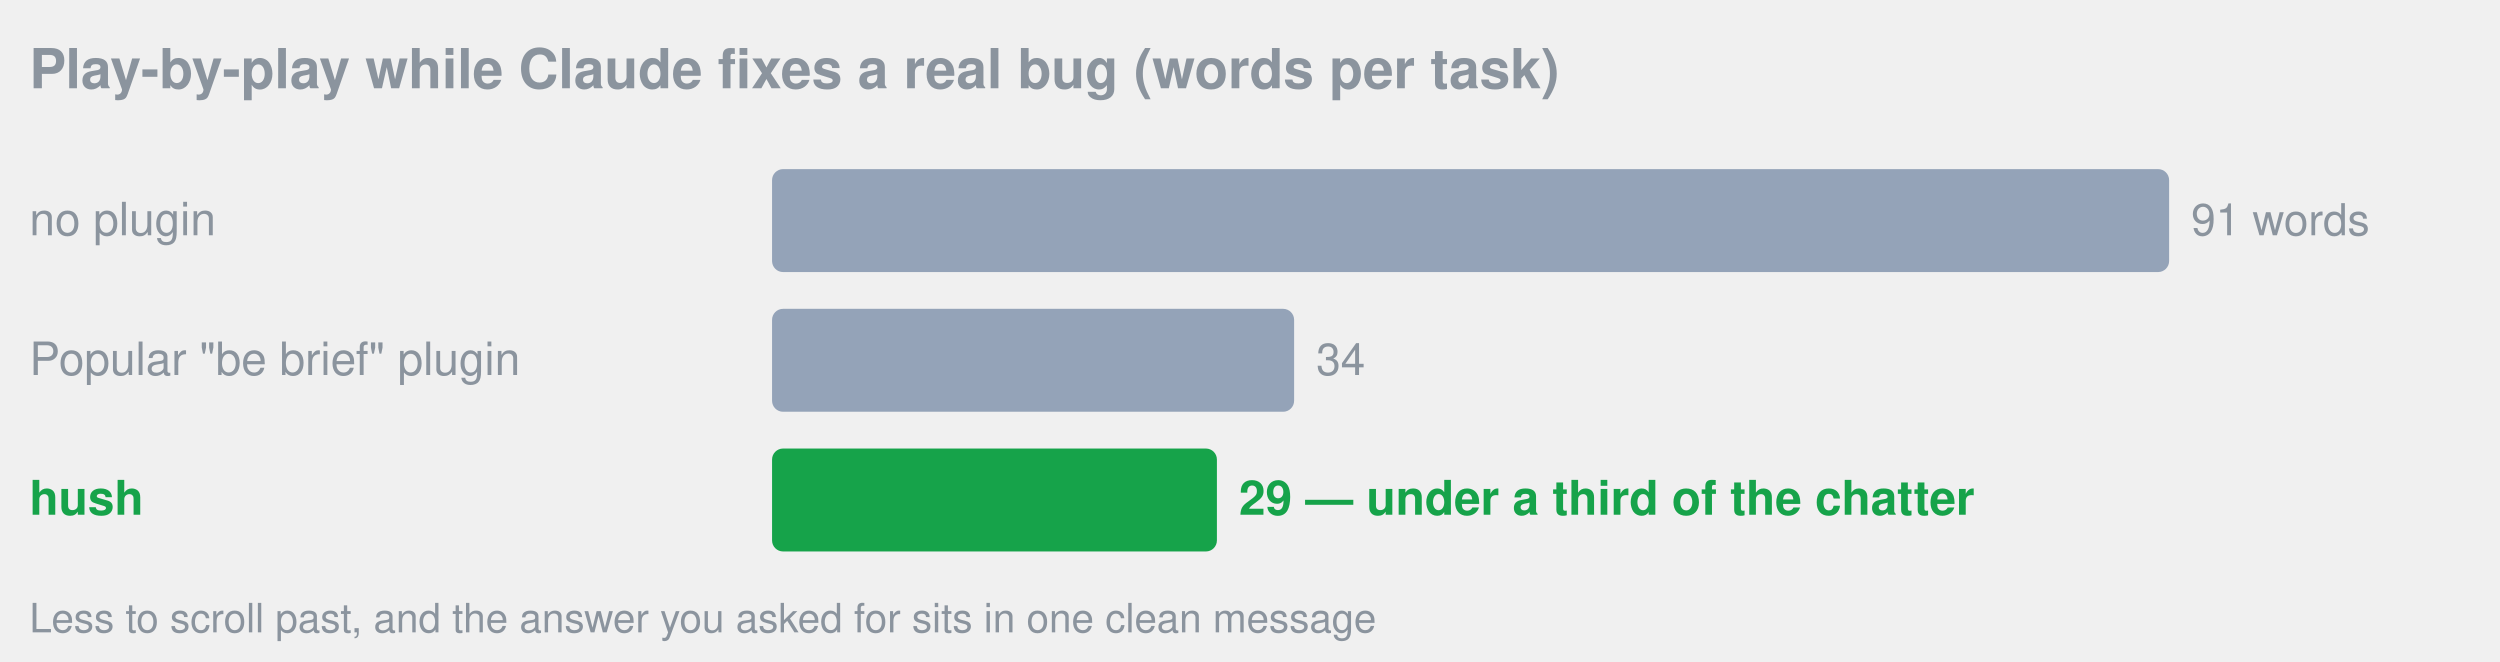
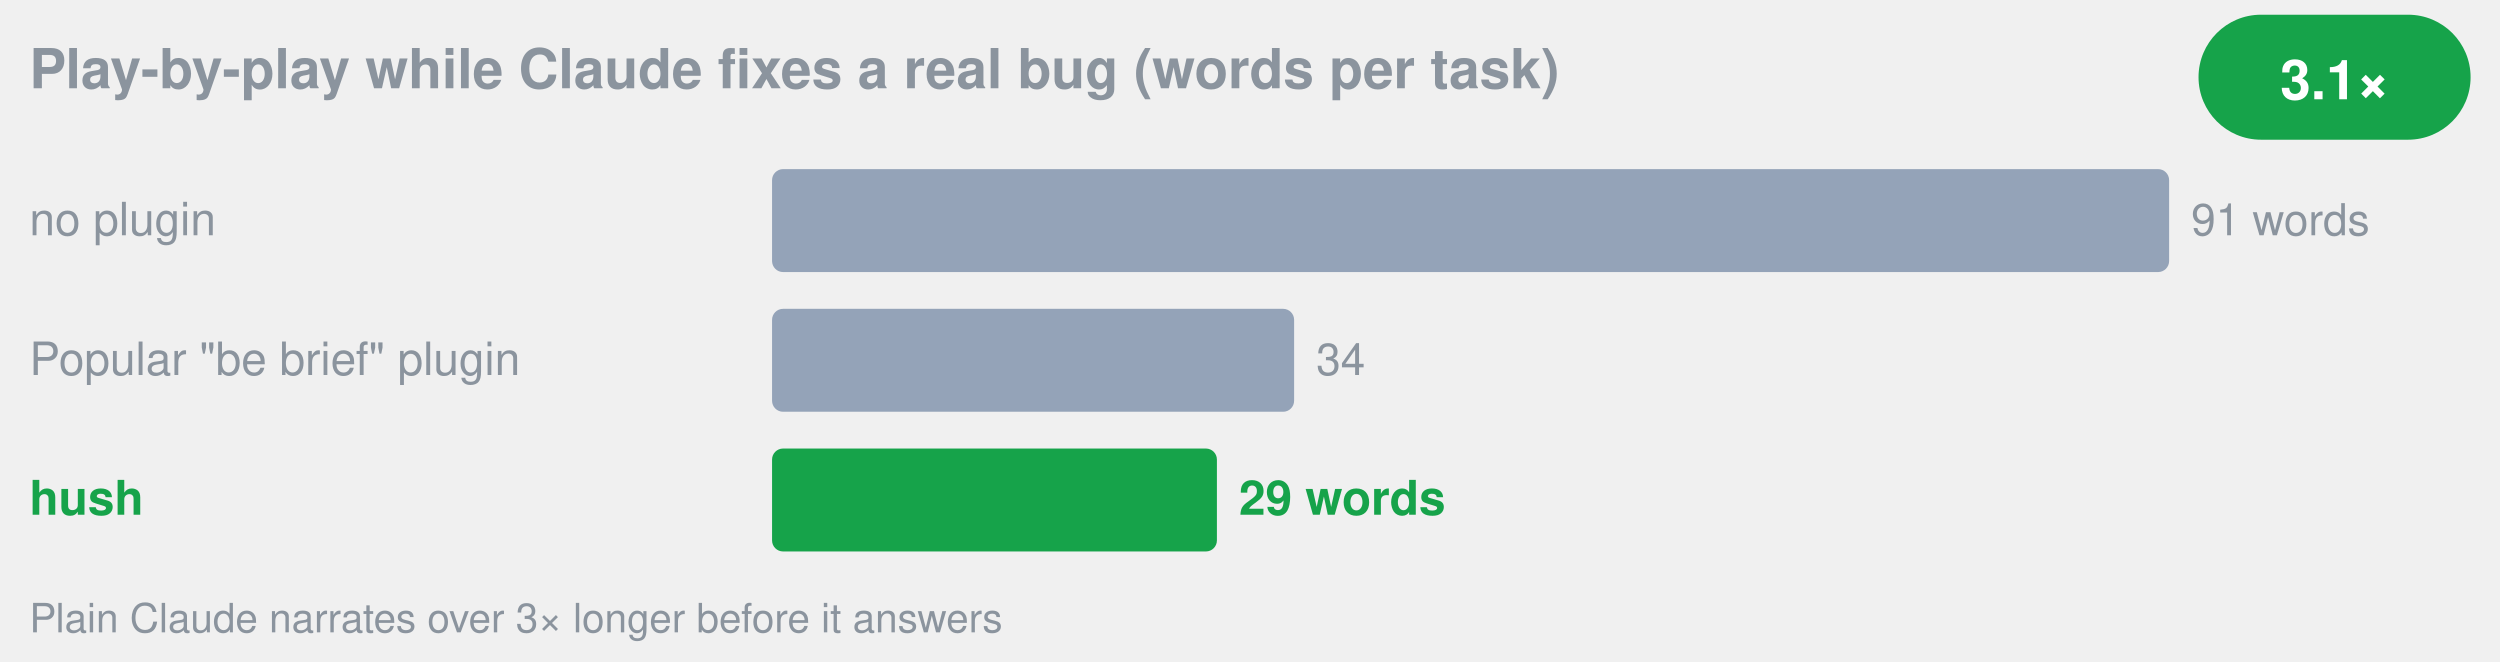
<svg xmlns="http://www.w3.org/2000/svg" viewBox="0 0 680 180" font-family="Segoe UI,-apple-system,Helvetica,Arial,sans-serif">
  <text x="8" y="24" font-size="15" font-weight="600" fill="#8b949e">Play-by-play while Claude fixes a real bug (words per task)</text>
+   <rect x="598" y="4" width="74" height="34" rx="17" fill="#16a34a" />
+   <text x="635" y="27" font-size="15" font-weight="700" fill="#ffffff" text-anchor="middle">3.1×</text>
  <rect x="210" y="46" width="380" height="28" rx="3" fill="#94a3b8" />
  <text x="8" y="64" font-size="12.5" fill="#8b949e">no plugin</text>
  <text x="596" y="64" font-size="12" fill="#8b949e">91 words</text>
  <rect x="210" y="84" width="142" height="28" rx="3" fill="#94a3b8" />
  <text x="8" y="102" font-size="12.5" fill="#8b949e">Popular "be brief" plugin</text>
  <text x="358" y="102" font-size="12" fill="#8b949e">34</text>
  <rect x="210" y="122" width="121" height="28" rx="3" fill="#16a34a" />
  <text x="8" y="140" font-size="13" font-weight="700" fill="#16a34a">hush</text>
-   <text x="337" y="140" font-size="13" font-weight="700" fill="#16a34a">29 — under a third of the chatter</text>
-   <text x="8" y="172" font-size="11" fill="#8b949e">Less to scroll past, and the answer you asked for sits in one clean message</text>
+   <text x="337" y="140" font-size="13" font-weight="700" fill="#16a34a">29 words</text>
+   <text x="8" y="172" font-size="11" fill="#8b949e">Plain Claude narrates over 3× longer before it answers</text>
</svg>
